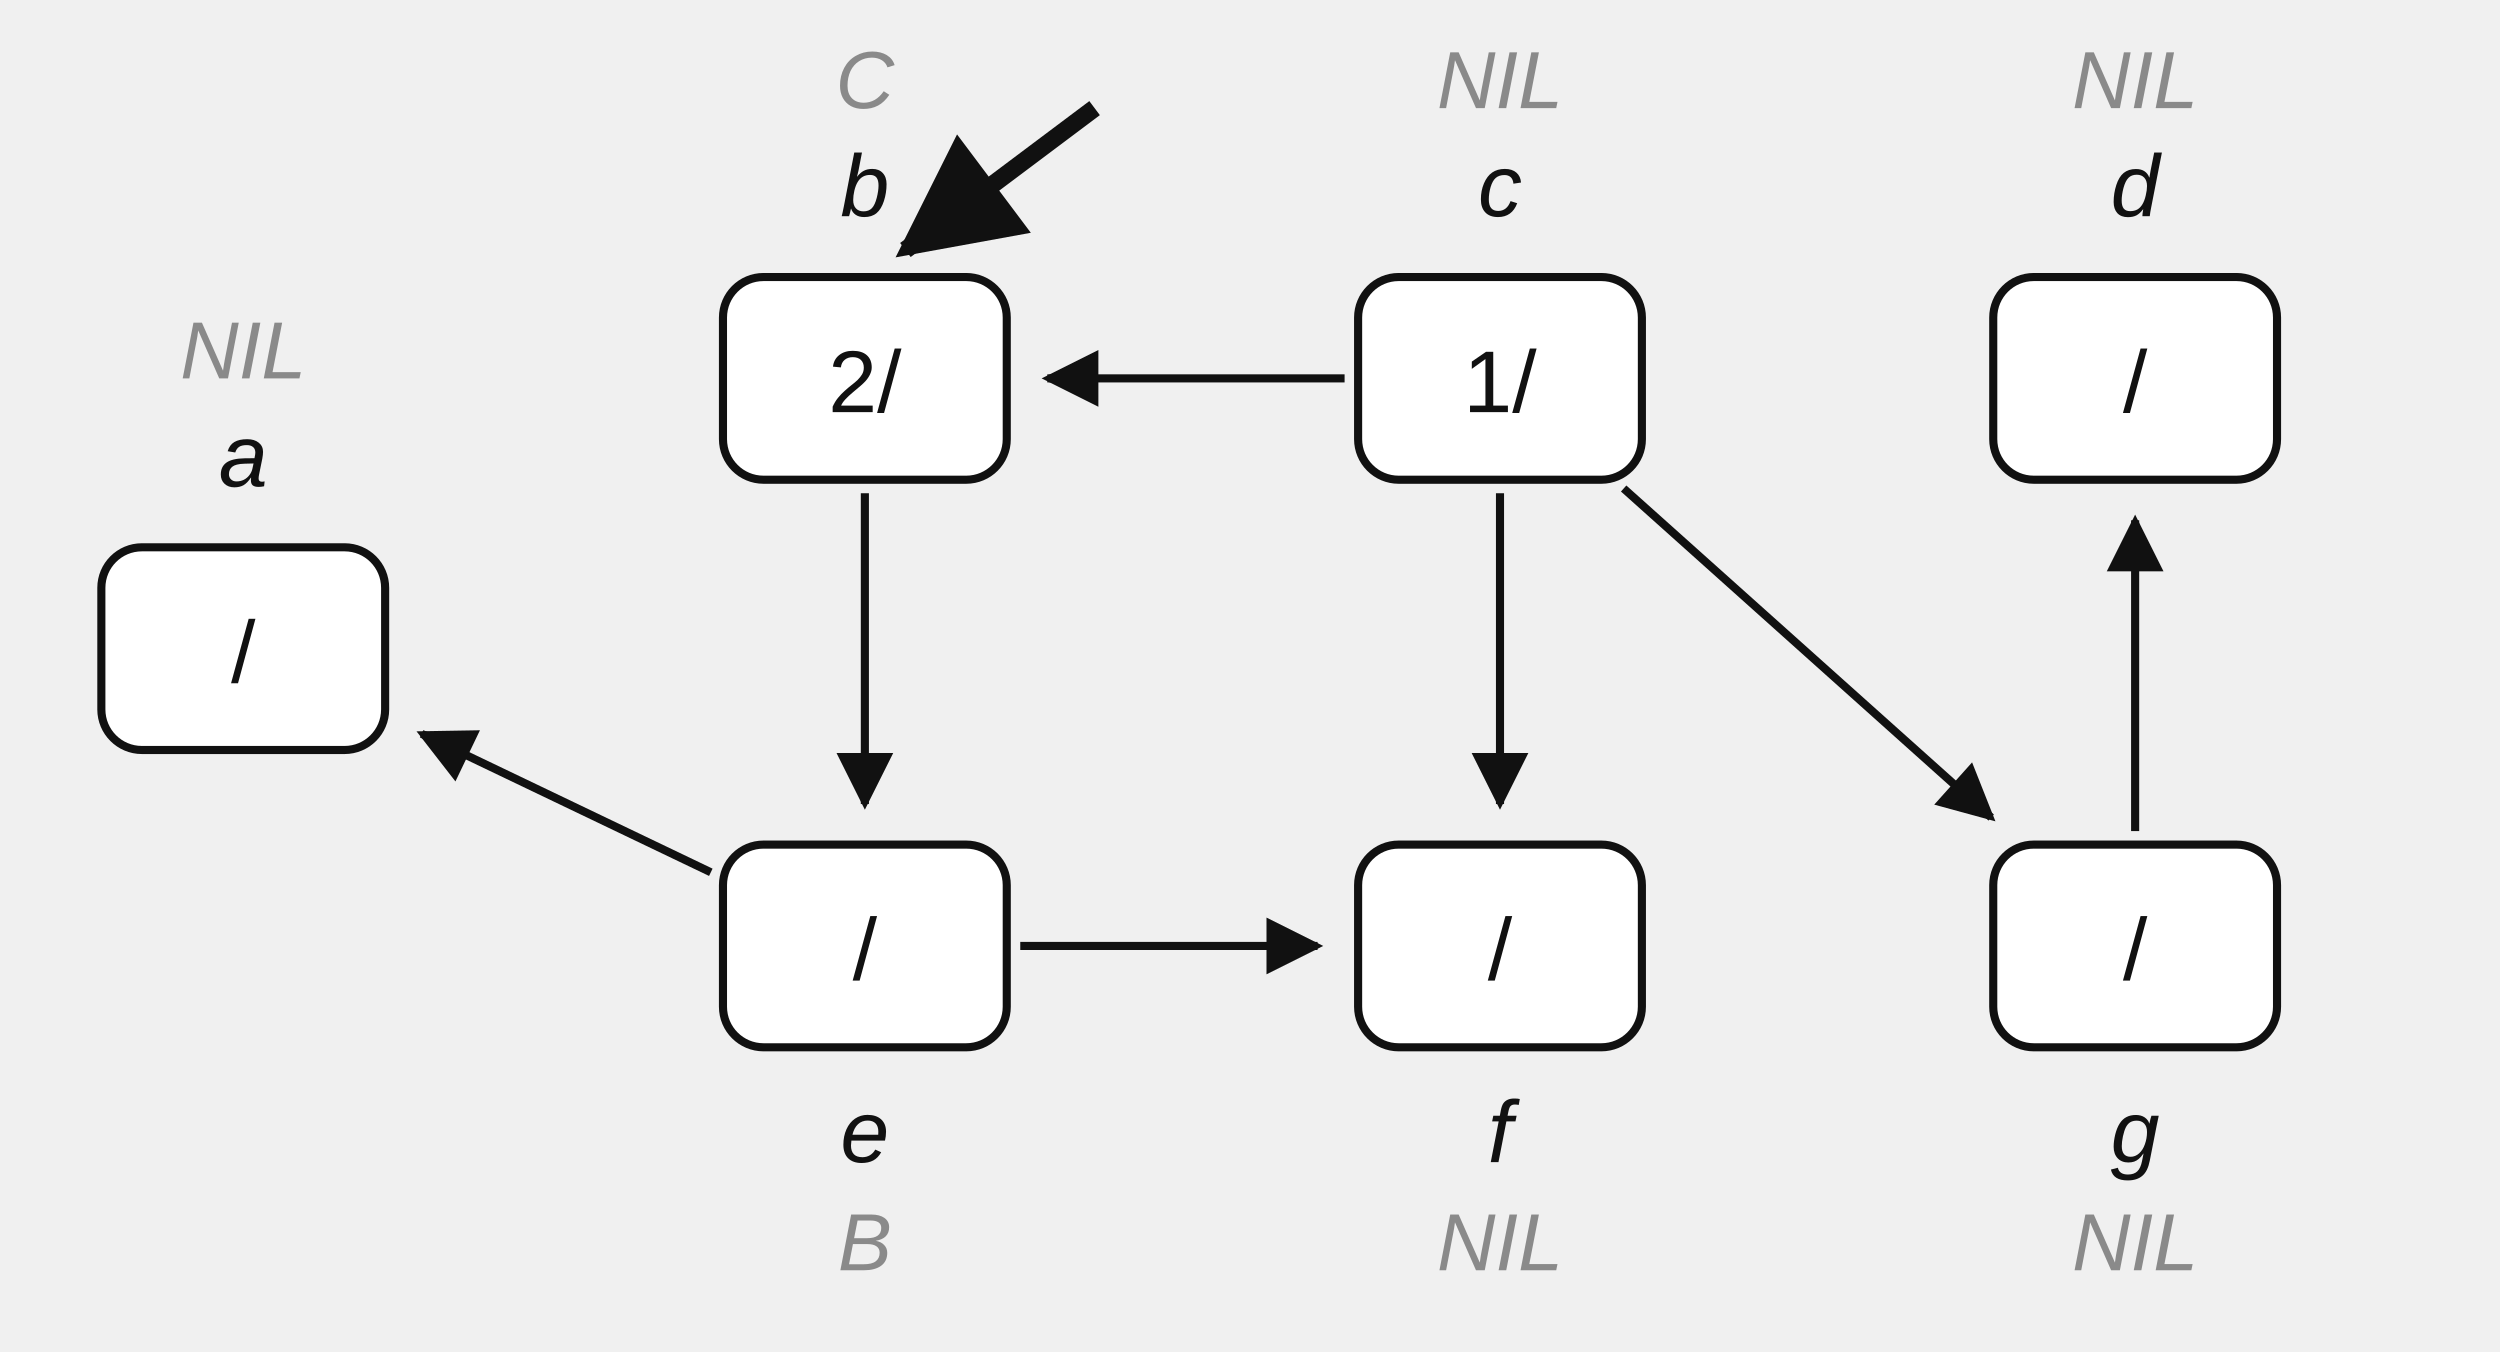
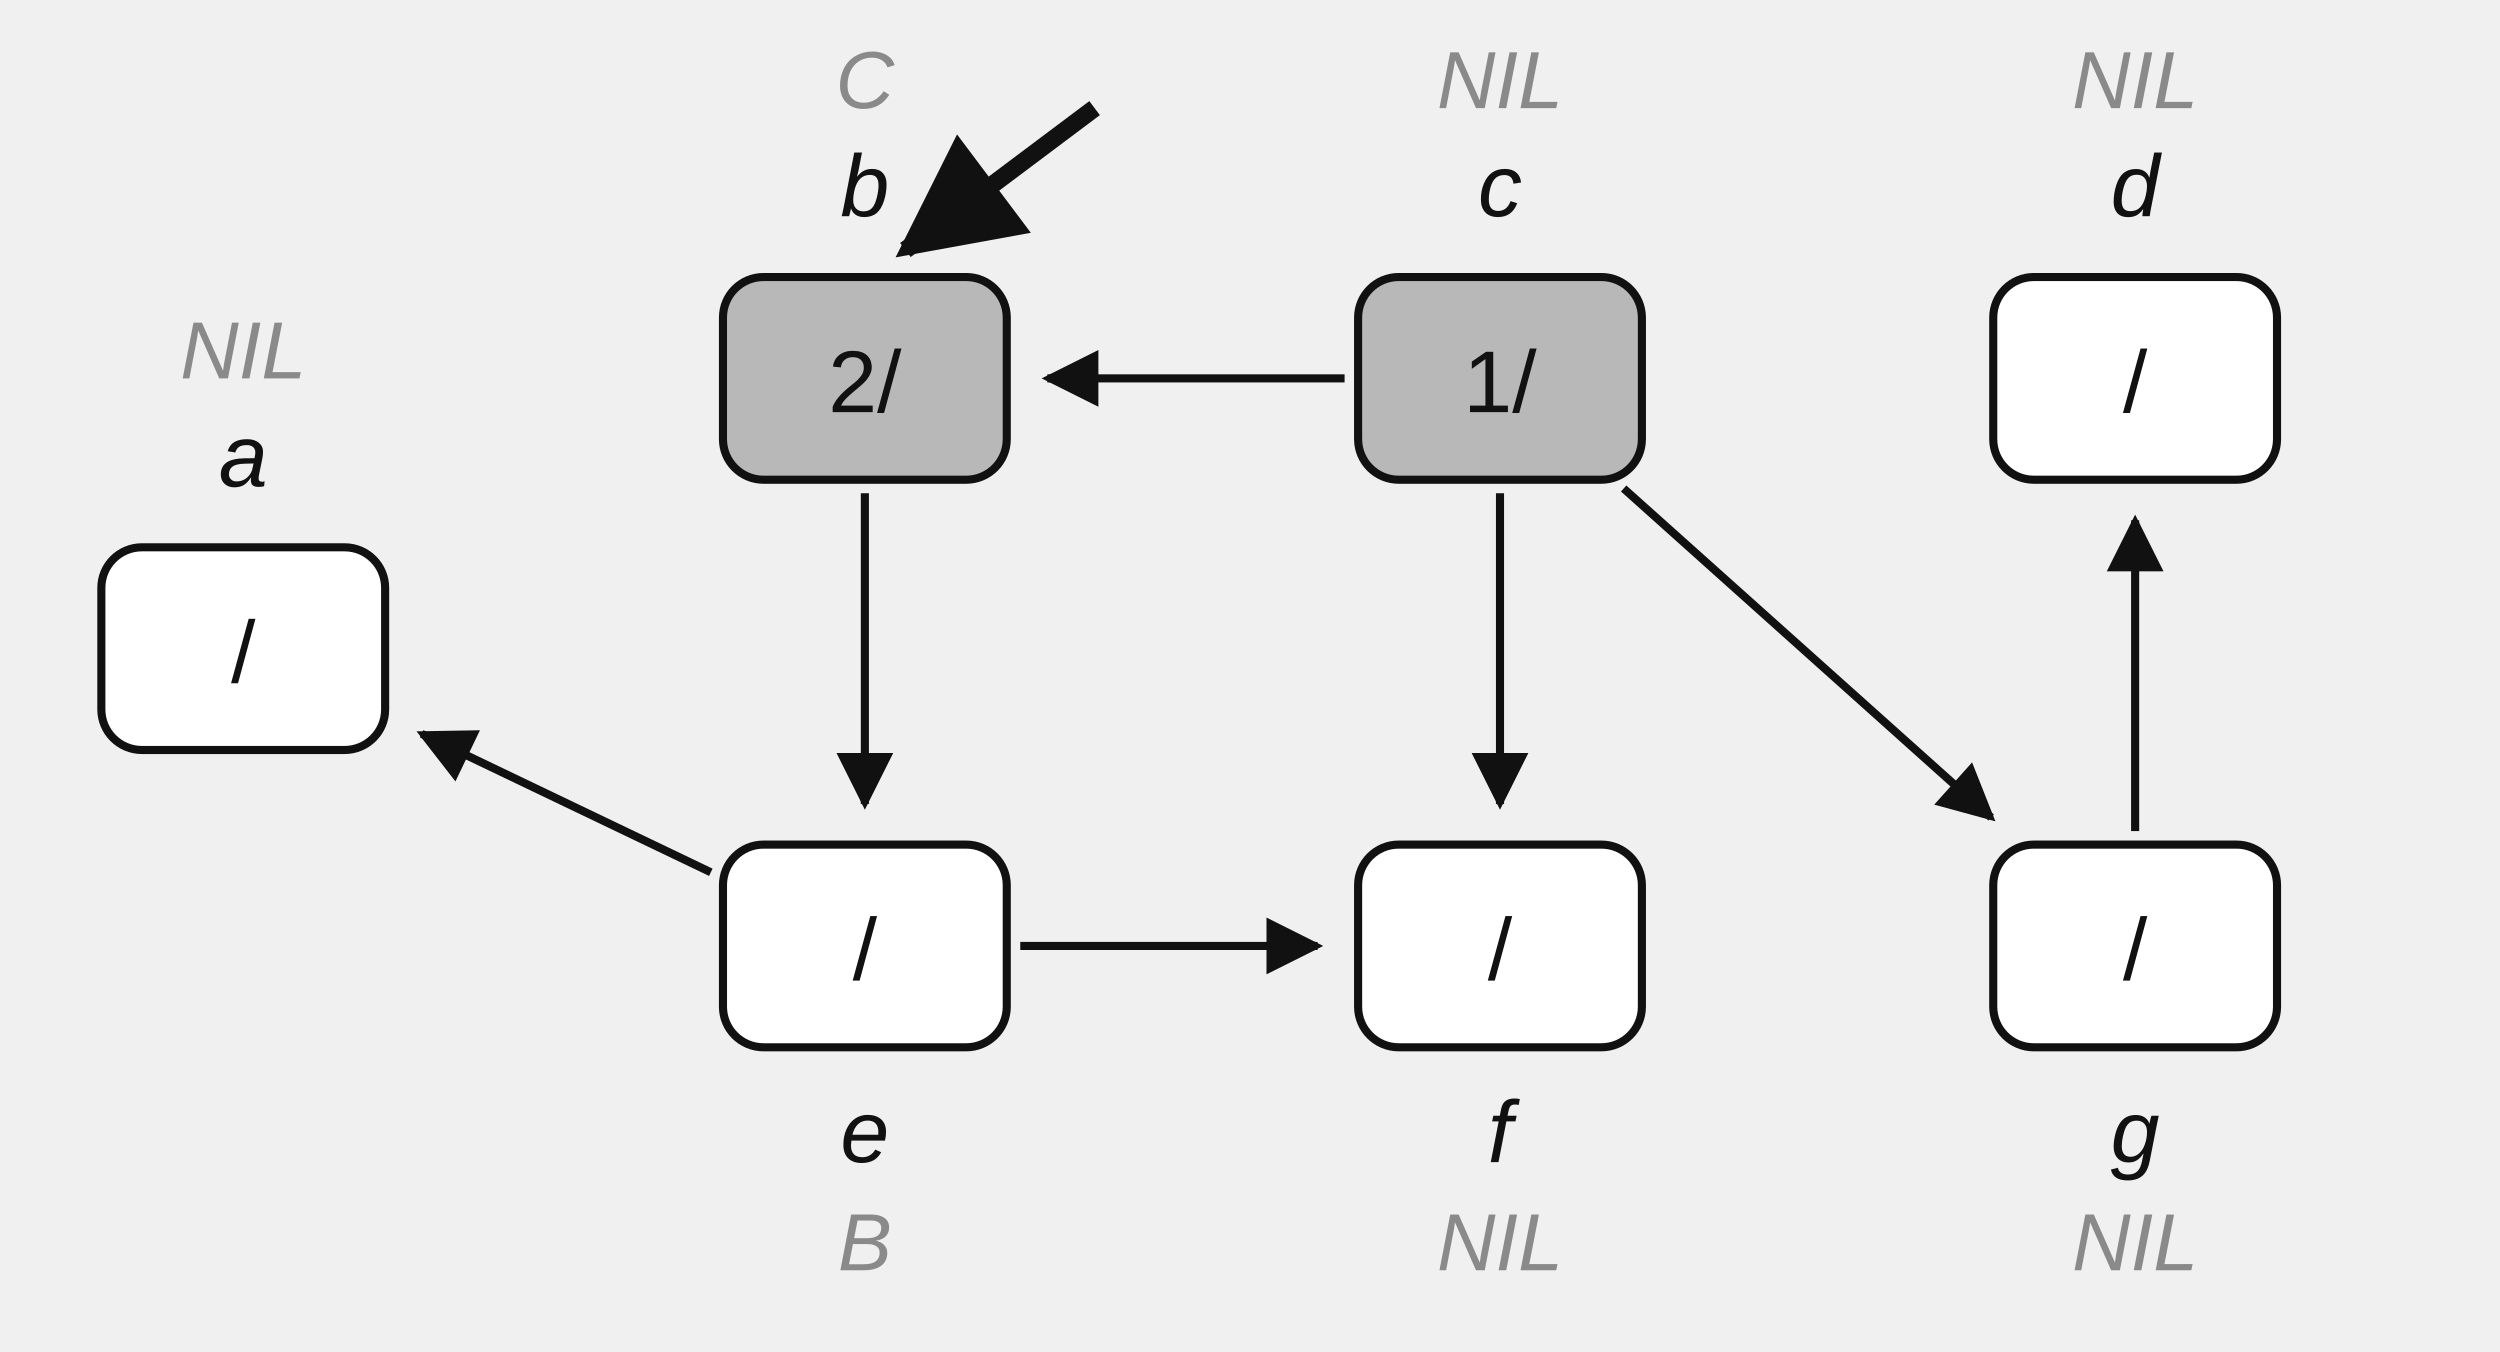
<svg xmlns="http://www.w3.org/2000/svg" viewBox="0 0 370 200" width="370" height="200" font-family="Arial, Helvetica, sans-serif">
  <defs>
    <marker id="a" viewBox="0 0 10 10" refX="9" refY="5" markerWidth="7" markerHeight="7" orient="auto-start-reverse">
      <path d="M 0 0 L 10 5 L 0 10 z" fill="#111" />
    </marker>
  </defs>
  <line x1="199.0" y1="56.0" x2="155.0" y2="56.0" stroke="#111" stroke-width="1.2" marker-end="url(#a)" />
  <line x1="222.0" y1="73.0" x2="222.0" y2="119.0" stroke="#111" stroke-width="1.2" marker-end="url(#a)" />
  <line x1="240.3" y1="72.3" x2="294.7" y2="121.0" stroke="#111" stroke-width="1.2" marker-end="url(#a)" />
  <line x1="128.0" y1="73.0" x2="128.0" y2="119.0" stroke="#111" stroke-width="1.2" marker-end="url(#a)" />
  <line x1="105.2" y1="129.1" x2="62.4" y2="108.6" stroke="#111" stroke-width="1.2" marker-end="url(#a)" />
  <line x1="151.0" y1="140.0" x2="195.0" y2="140.0" stroke="#111" stroke-width="1.2" marker-end="url(#a)" />
  <line x1="316.0" y1="123.0" x2="316.0" y2="77.0" stroke="#111" stroke-width="1.2" marker-end="url(#a)" />
  <rect x="15.0" y="81.0" width="42" height="30" rx="6" fill="#fff" stroke="#111" stroke-width="1.2" />
  <text x="36" y="101" text-anchor="middle" font-size="13" fill="#111" font-weight="normal" font-style="normal">/</text>
  <text x="36" y="72" text-anchor="middle" font-size="13" fill="#111" font-weight="normal" font-style="italic">a</text>
  <text x="36" y="56" text-anchor="middle" font-size="12" fill="#8a8a8a" font-weight="normal" font-style="italic">NIL</text>
-   <rect x="107.0" y="41.0" width="42" height="30" rx="6" fill="#fff" stroke="#111" stroke-width="1.2" />
+   <rect x="107.0" y="41.0" width="42" height="30" rx="6" fill="#b8b8b8" stroke="#111" stroke-width="1.2" />
  <text x="128" y="61" text-anchor="middle" font-size="13" fill="#111" font-weight="normal" font-style="normal">2/</text>
  <text x="128" y="32" text-anchor="middle" font-size="13" fill="#111" font-weight="normal" font-style="italic">b</text>
  <text x="128" y="16" text-anchor="middle" font-size="12" fill="#8a8a8a" font-weight="normal" font-style="italic">C</text>
-   <rect x="201.0" y="41.0" width="42" height="30" rx="6" fill="#fff" stroke="#111" stroke-width="1.2" />
+   <rect x="201.0" y="41.0" width="42" height="30" rx="6" fill="#b8b8b8" stroke="#111" stroke-width="1.2" />
  <text x="222" y="61" text-anchor="middle" font-size="13" fill="#111" font-weight="normal" font-style="normal">1/</text>
  <text x="222" y="32" text-anchor="middle" font-size="13" fill="#111" font-weight="normal" font-style="italic">c</text>
  <text x="222" y="16" text-anchor="middle" font-size="12" fill="#8a8a8a" font-weight="normal" font-style="italic">NIL</text>
  <rect x="295.0" y="41.0" width="42" height="30" rx="6" fill="#fff" stroke="#111" stroke-width="1.2" />
  <text x="316" y="61" text-anchor="middle" font-size="13" fill="#111" font-weight="normal" font-style="normal">/</text>
  <text x="316" y="32" text-anchor="middle" font-size="13" fill="#111" font-weight="normal" font-style="italic">d</text>
  <text x="316" y="16" text-anchor="middle" font-size="12" fill="#8a8a8a" font-weight="normal" font-style="italic">NIL</text>
  <rect x="107.0" y="125.0" width="42" height="30" rx="6" fill="#fff" stroke="#111" stroke-width="1.2" />
  <text x="128" y="145" text-anchor="middle" font-size="13" fill="#111" font-weight="normal" font-style="normal">/</text>
  <text x="128" y="172" text-anchor="middle" font-size="13" fill="#111" font-weight="normal" font-style="italic">e</text>
  <text x="128" y="188" text-anchor="middle" font-size="12" fill="#8a8a8a" font-weight="normal" font-style="italic">B</text>
  <rect x="201.0" y="125.0" width="42" height="30" rx="6" fill="#fff" stroke="#111" stroke-width="1.2" />
  <text x="222" y="145" text-anchor="middle" font-size="13" fill="#111" font-weight="normal" font-style="normal">/</text>
  <text x="222" y="172" text-anchor="middle" font-size="13" fill="#111" font-weight="normal" font-style="italic">f</text>
  <text x="222" y="188" text-anchor="middle" font-size="12" fill="#8a8a8a" font-weight="normal" font-style="italic">NIL</text>
  <rect x="295.0" y="125.0" width="42" height="30" rx="6" fill="#fff" stroke="#111" stroke-width="1.2" />
  <text x="316" y="145" text-anchor="middle" font-size="13" fill="#111" font-weight="normal" font-style="normal">/</text>
  <text x="316" y="172" text-anchor="middle" font-size="13" fill="#111" font-weight="normal" font-style="italic">g</text>
  <text x="316" y="188" text-anchor="middle" font-size="12" fill="#8a8a8a" font-weight="normal" font-style="italic">NIL</text>
  <path d="M 162 16 L 134 37.0" stroke="#111" stroke-width="2.6" marker-end="url(#a)" />
</svg>
